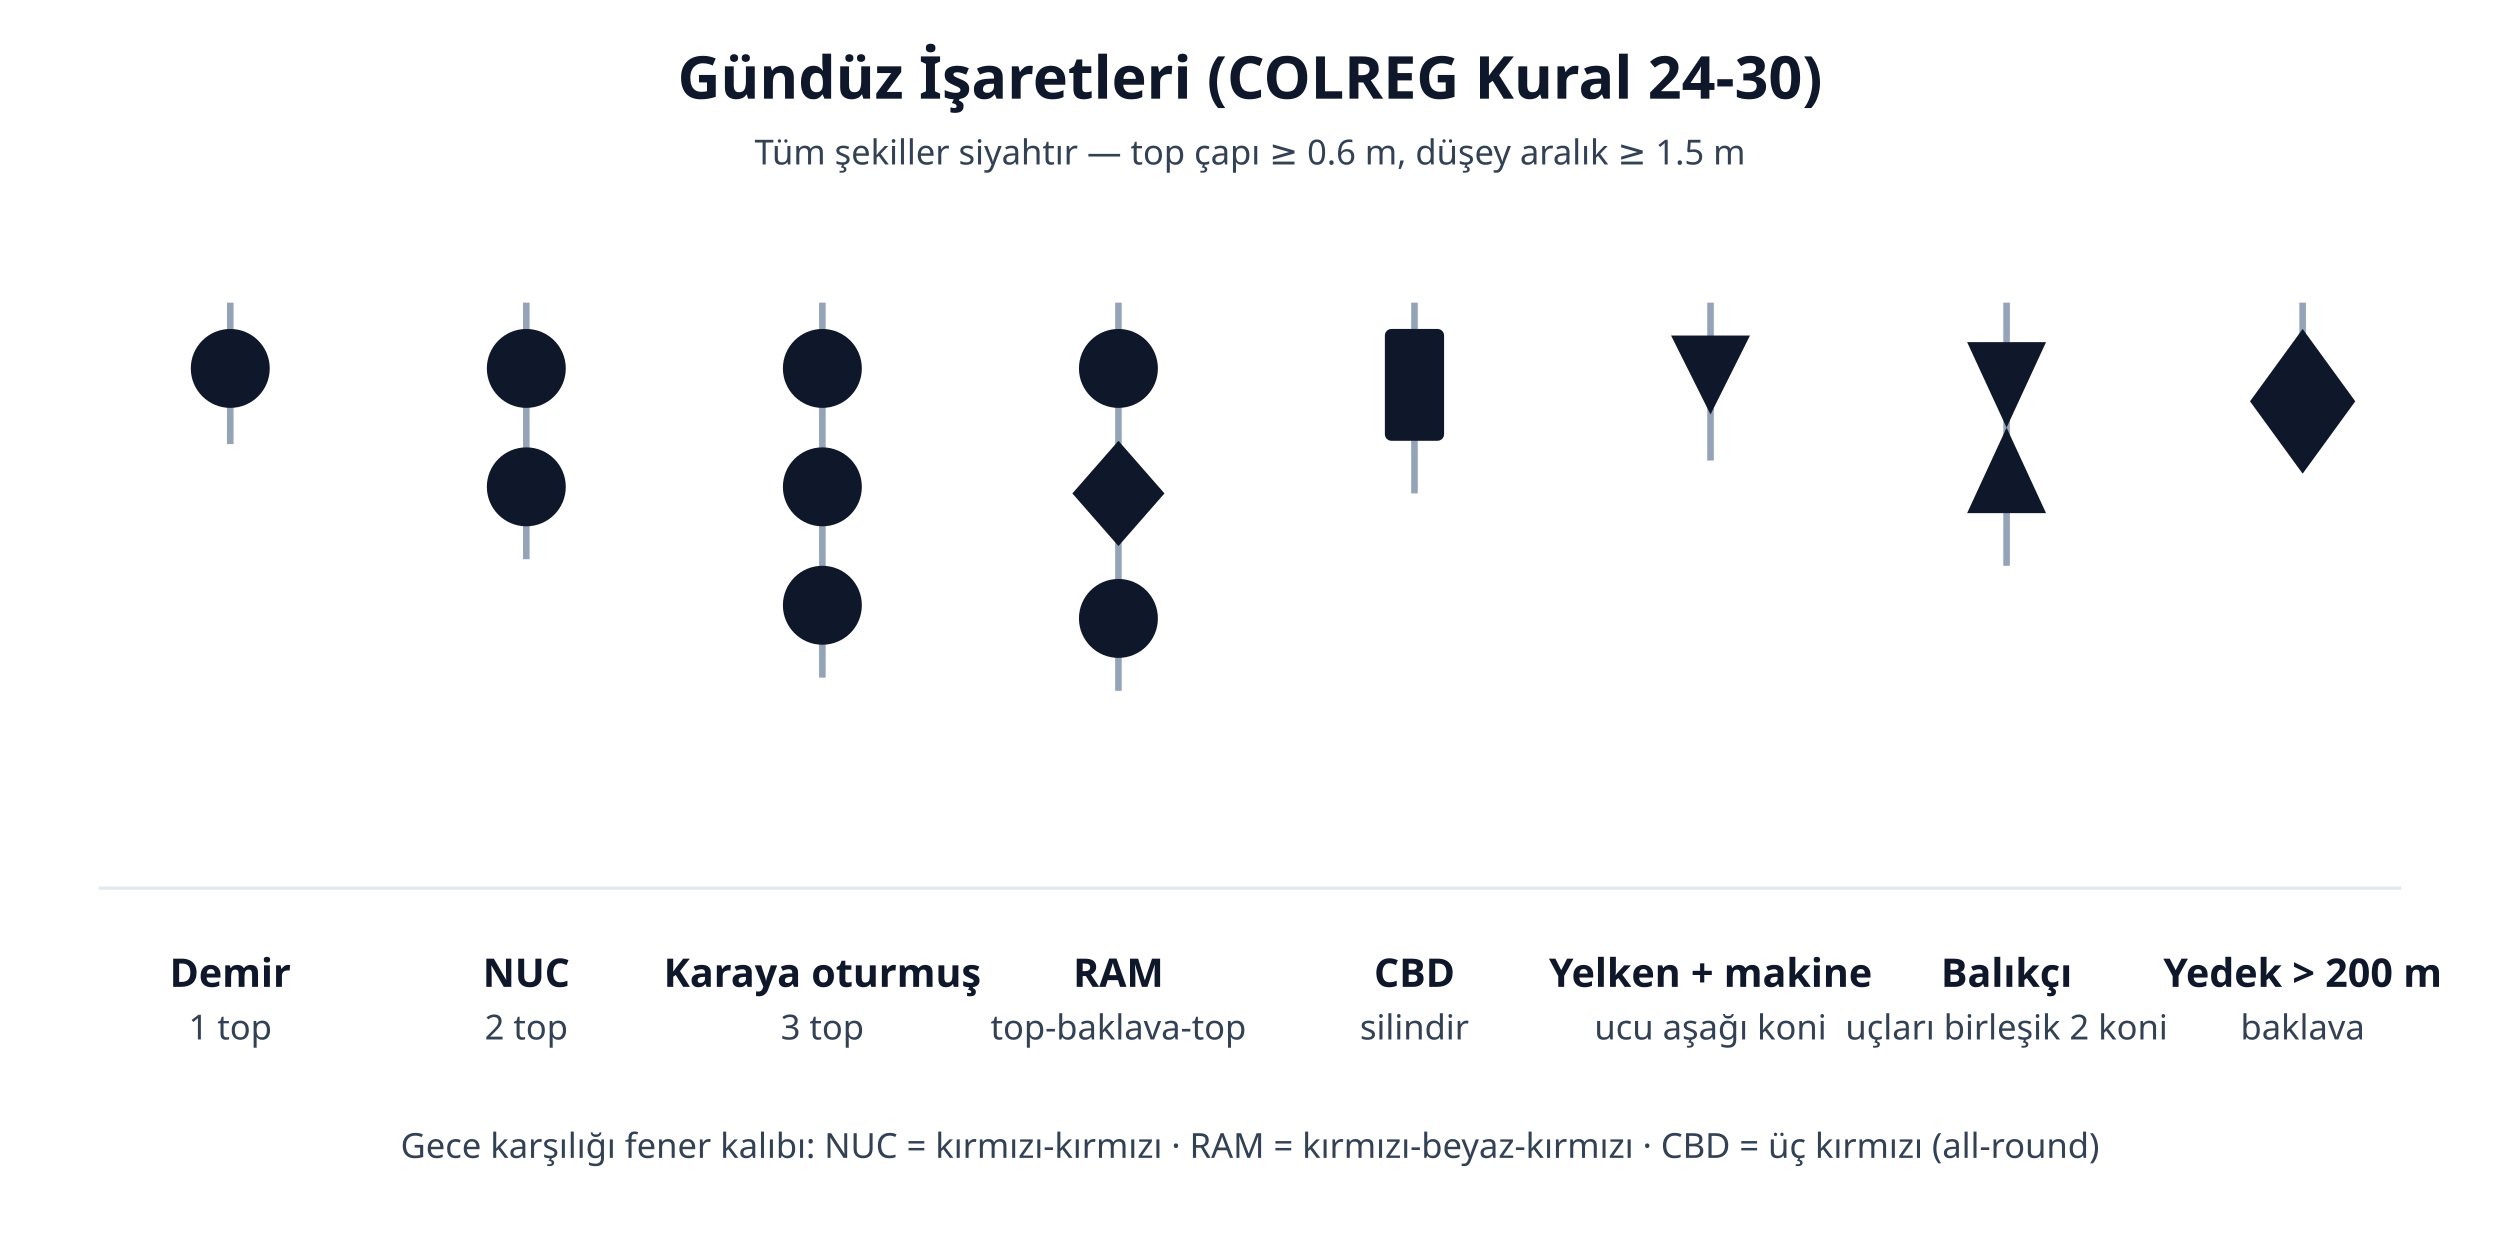
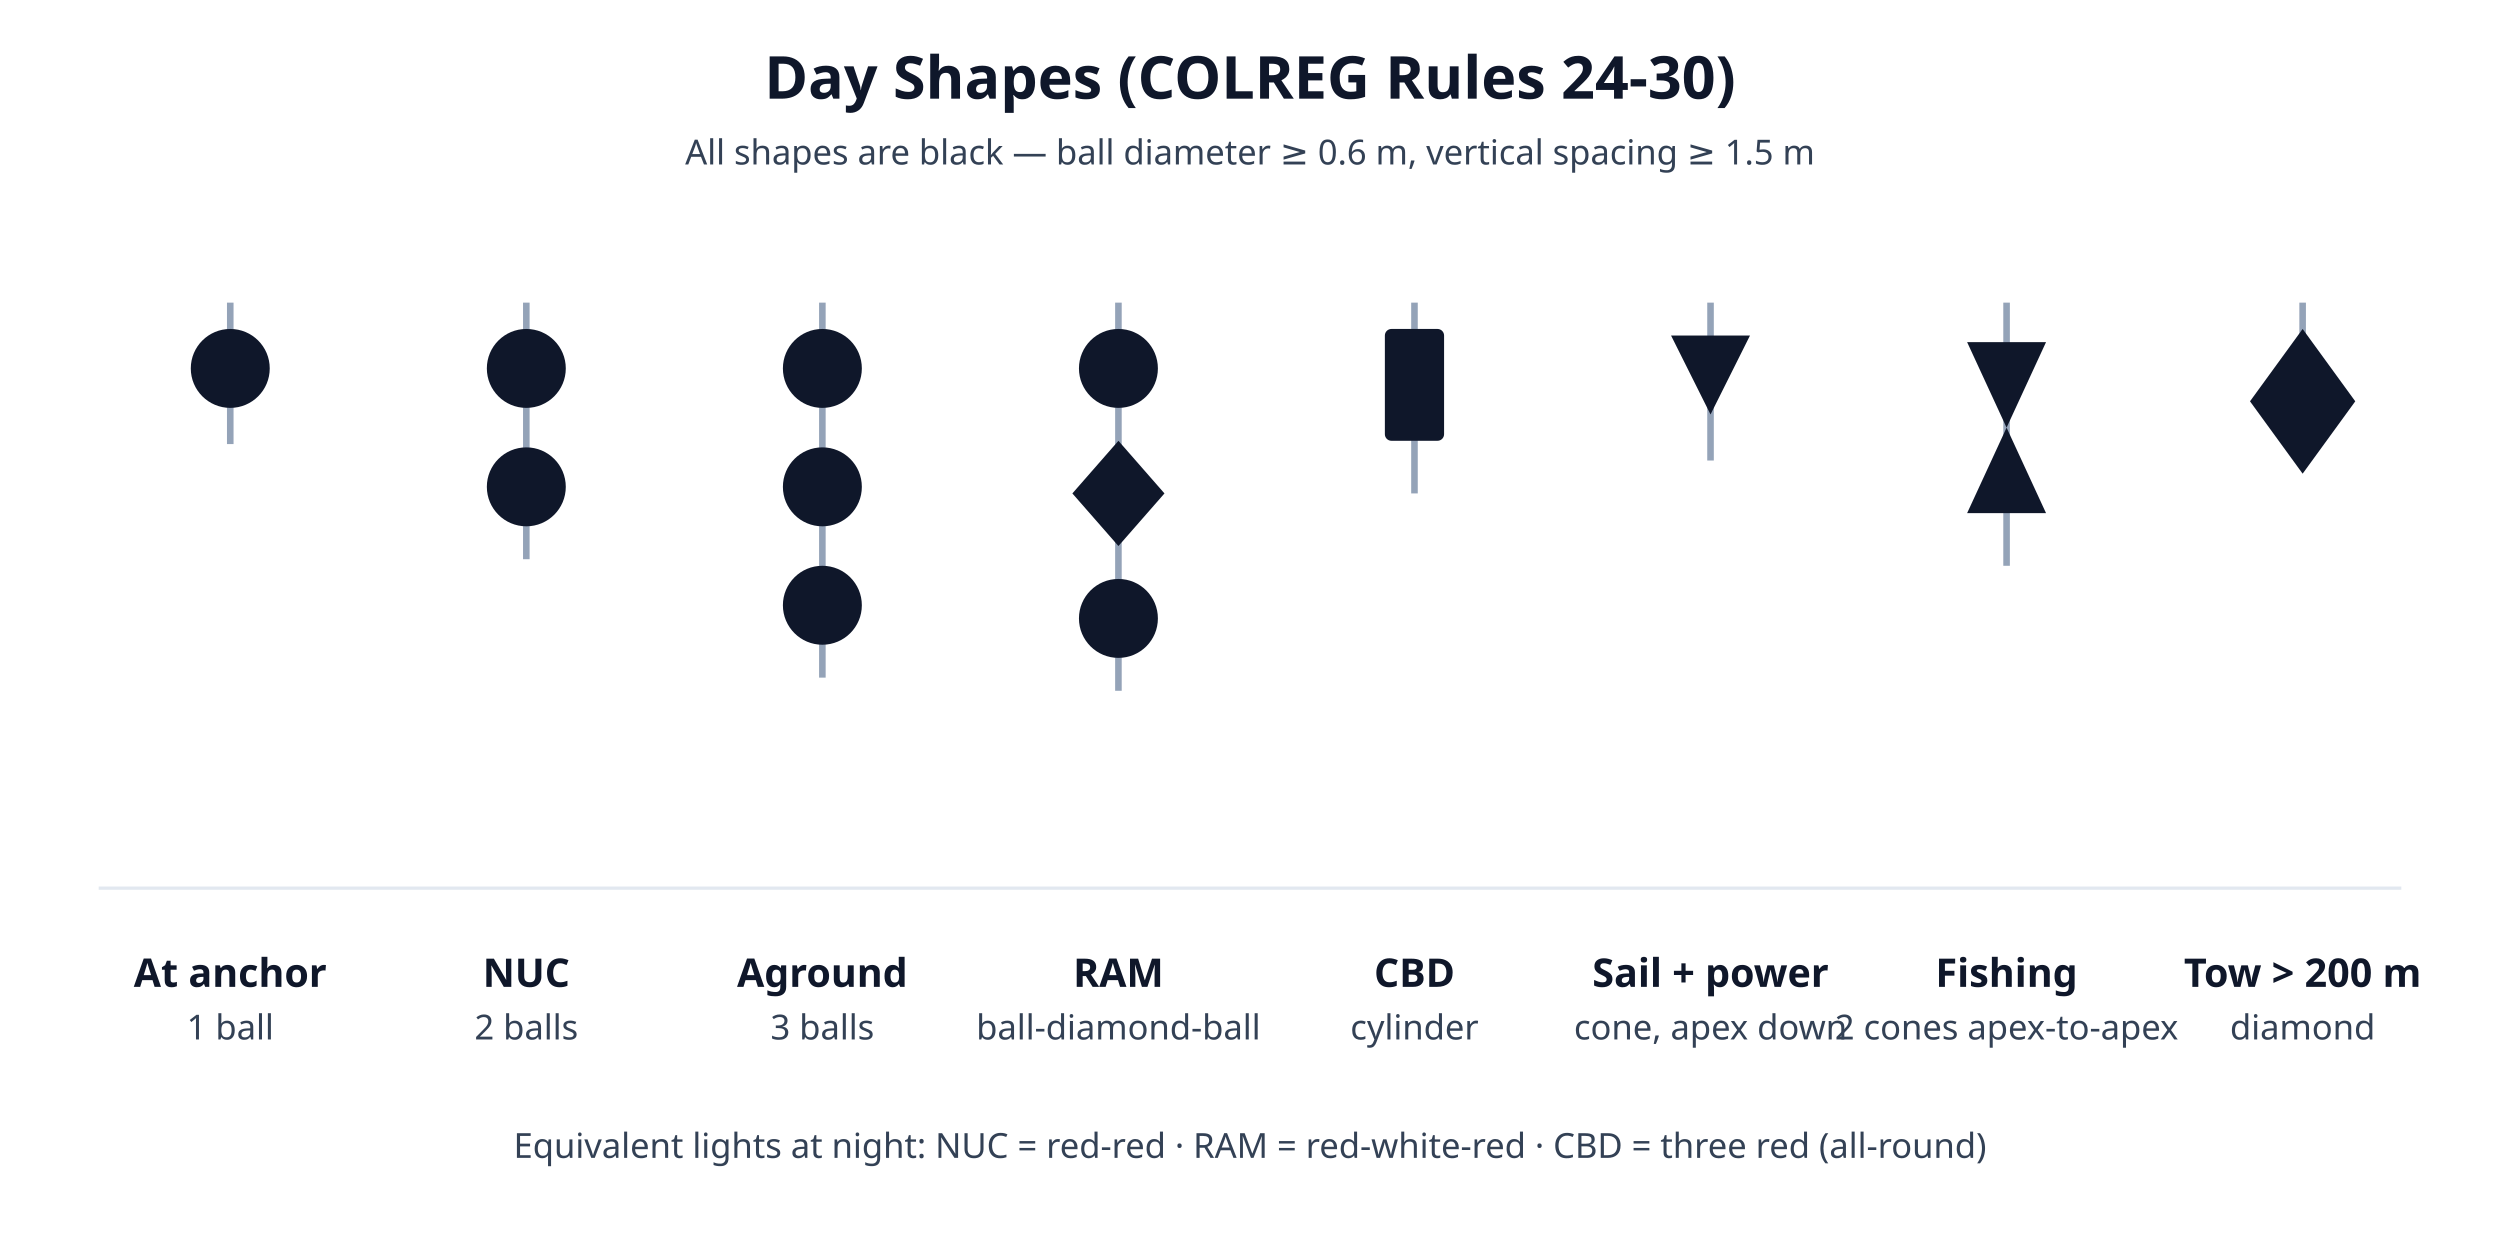
<svg xmlns="http://www.w3.org/2000/svg" viewBox="0 0 760 380">
  <defs>
    <style>
      .sh{fill:#0f172a}
      .mast{stroke:#94a3b8;stroke-width:2}
      .lbl{font:12px sans-serif;fill:#0f172a;font-weight:600}
      .sm{font:10.5px sans-serif;fill:#334155}
      .ttl{font:18px sans-serif;fill:#0f172a;font-weight:700}
    </style>
  </defs>
  <rect width="760" height="380" fill="#ffffff" />
-   <text x="380" y="30" text-anchor="middle" class="ttl">Gündüz İşaretleri (COLREG Kural 24-30)</text>
-   <text x="380" y="50" text-anchor="middle" class="sm">Tüm şekiller siyahtır — top çapı ≥ 0.6 m, düşey aralık ≥ 1.5 m</text>
+   <text x="380" y="30" text-anchor="middle" class="ttl">Day Shapes (COLREG Rules 24-30)</text>
+   <text x="380" y="50" text-anchor="middle" class="sm">All shapes are black — ball diameter ≥ 0.6 m, vertical spacing ≥ 1.5 m</text>
  <line x1="70" y1="92" x2="70" y2="135" class="mast" />
  <circle cx="70" cy="112" r="12" class="sh" />
-   <text x="70" y="300" text-anchor="middle" class="lbl">Demir</text>
-   <text x="70" y="316" text-anchor="middle" class="sm">1 top</text>
+   <text x="70" y="300" text-anchor="middle" class="lbl">At anchor</text>
+   <text x="70" y="316" text-anchor="middle" class="sm">1 ball</text>
  <line x1="160" y1="92" x2="160" y2="170" class="mast" />
  <circle cx="160" cy="112" r="12" class="sh" />
  <circle cx="160" cy="148" r="12" class="sh" />
  <text x="160" y="300" text-anchor="middle" class="lbl">NUC</text>
-   <text x="160" y="316" text-anchor="middle" class="sm">2 top</text>
+   <text x="160" y="316" text-anchor="middle" class="sm">2 balls</text>
  <line x1="250" y1="92" x2="250" y2="206" class="mast" />
  <circle cx="250" cy="112" r="12" class="sh" />
  <circle cx="250" cy="148" r="12" class="sh" />
  <circle cx="250" cy="184" r="12" class="sh" />
-   <text x="250" y="300" text-anchor="middle" class="lbl">Karaya oturmuş</text>
-   <text x="250" y="316" text-anchor="middle" class="sm">3 top</text>
+   <text x="250" y="300" text-anchor="middle" class="lbl">Aground</text>
+   <text x="250" y="316" text-anchor="middle" class="sm">3 balls</text>
  <line x1="340" y1="92" x2="340" y2="210" class="mast" />
  <circle cx="340" cy="112" r="12" class="sh" />
  <path d="M 340 134 L 354 150 L 340 166 L 326 150 Z" class="sh" />
  <circle cx="340" cy="188" r="12" class="sh" />
  <text x="340" y="300" text-anchor="middle" class="lbl">RAM</text>
-   <text x="340" y="316" text-anchor="middle" class="sm">top-baklava-top</text>
+   <text x="340" y="316" text-anchor="middle" class="sm">ball-diamond-ball</text>
  <line x1="430" y1="92" x2="430" y2="150" class="mast" />
  <rect x="421" y="100" width="18" height="34" rx="2" class="sh" />
  <text x="430" y="300" text-anchor="middle" class="lbl">CBD</text>
-   <text x="430" y="316" text-anchor="middle" class="sm">silindir</text>
+   <text x="430" y="316" text-anchor="middle" class="sm">cylinder</text>
  <line x1="520" y1="92" x2="520" y2="140" class="mast" />
  <path d="M 508 102 L 532 102 L 520 126 Z" class="sh" />
-   <text x="520" y="300" text-anchor="middle" class="lbl">Yelken + makine</text>
-   <text x="520" y="316" text-anchor="middle" class="sm">ucu aşağı koni</text>
+   <text x="520" y="300" text-anchor="middle" class="lbl">Sail + power</text>
+   <text x="520" y="316" text-anchor="middle" class="sm">cone, apex down</text>
  <line x1="610" y1="92" x2="610" y2="172" class="mast" />
  <path d="M 598 104 L 622 104 L 610 130 Z" class="sh" />
  <path d="M 598 156 L 622 156 L 610 130 Z" class="sh" />
-   <text x="610" y="300" text-anchor="middle" class="lbl">Balıkçı</text>
-   <text x="610" y="316" text-anchor="middle" class="sm">uçları birleşik 2 koni</text>
+   <text x="610" y="300" text-anchor="middle" class="lbl">Fishing</text>
+   <text x="610" y="316" text-anchor="middle" class="sm">2 cones apex-to-apex</text>
  <line x1="700" y1="92" x2="700" y2="140" class="mast" />
  <path d="M 700 100 L 716 122 L 700 144 L 684 122 Z" class="sh" />
-   <text x="700" y="300" text-anchor="middle" class="lbl">Yedek &gt; 200 m</text>
-   <text x="700" y="316" text-anchor="middle" class="sm">baklava</text>
+   <text x="700" y="300" text-anchor="middle" class="lbl">Tow &gt; 200 m</text>
+   <text x="700" y="316" text-anchor="middle" class="sm">diamond</text>
  <line x1="30" y1="270" x2="730" y2="270" stroke="#e2e8f0" stroke-width="1" />
-   <text x="380" y="352" text-anchor="middle" class="sm">Gece karşılığı fener kalıbı: NUC = kırmızı-kırmızı · RAM = kırmızı-beyaz-kırmızı · CBD = üç kırmızı (all-round)</text>
+   <text x="380" y="352" text-anchor="middle" class="sm">Equivalent lights at night: NUC = red-red · RAM = red-white-red · CBD = three red (all-round)</text>
</svg>
